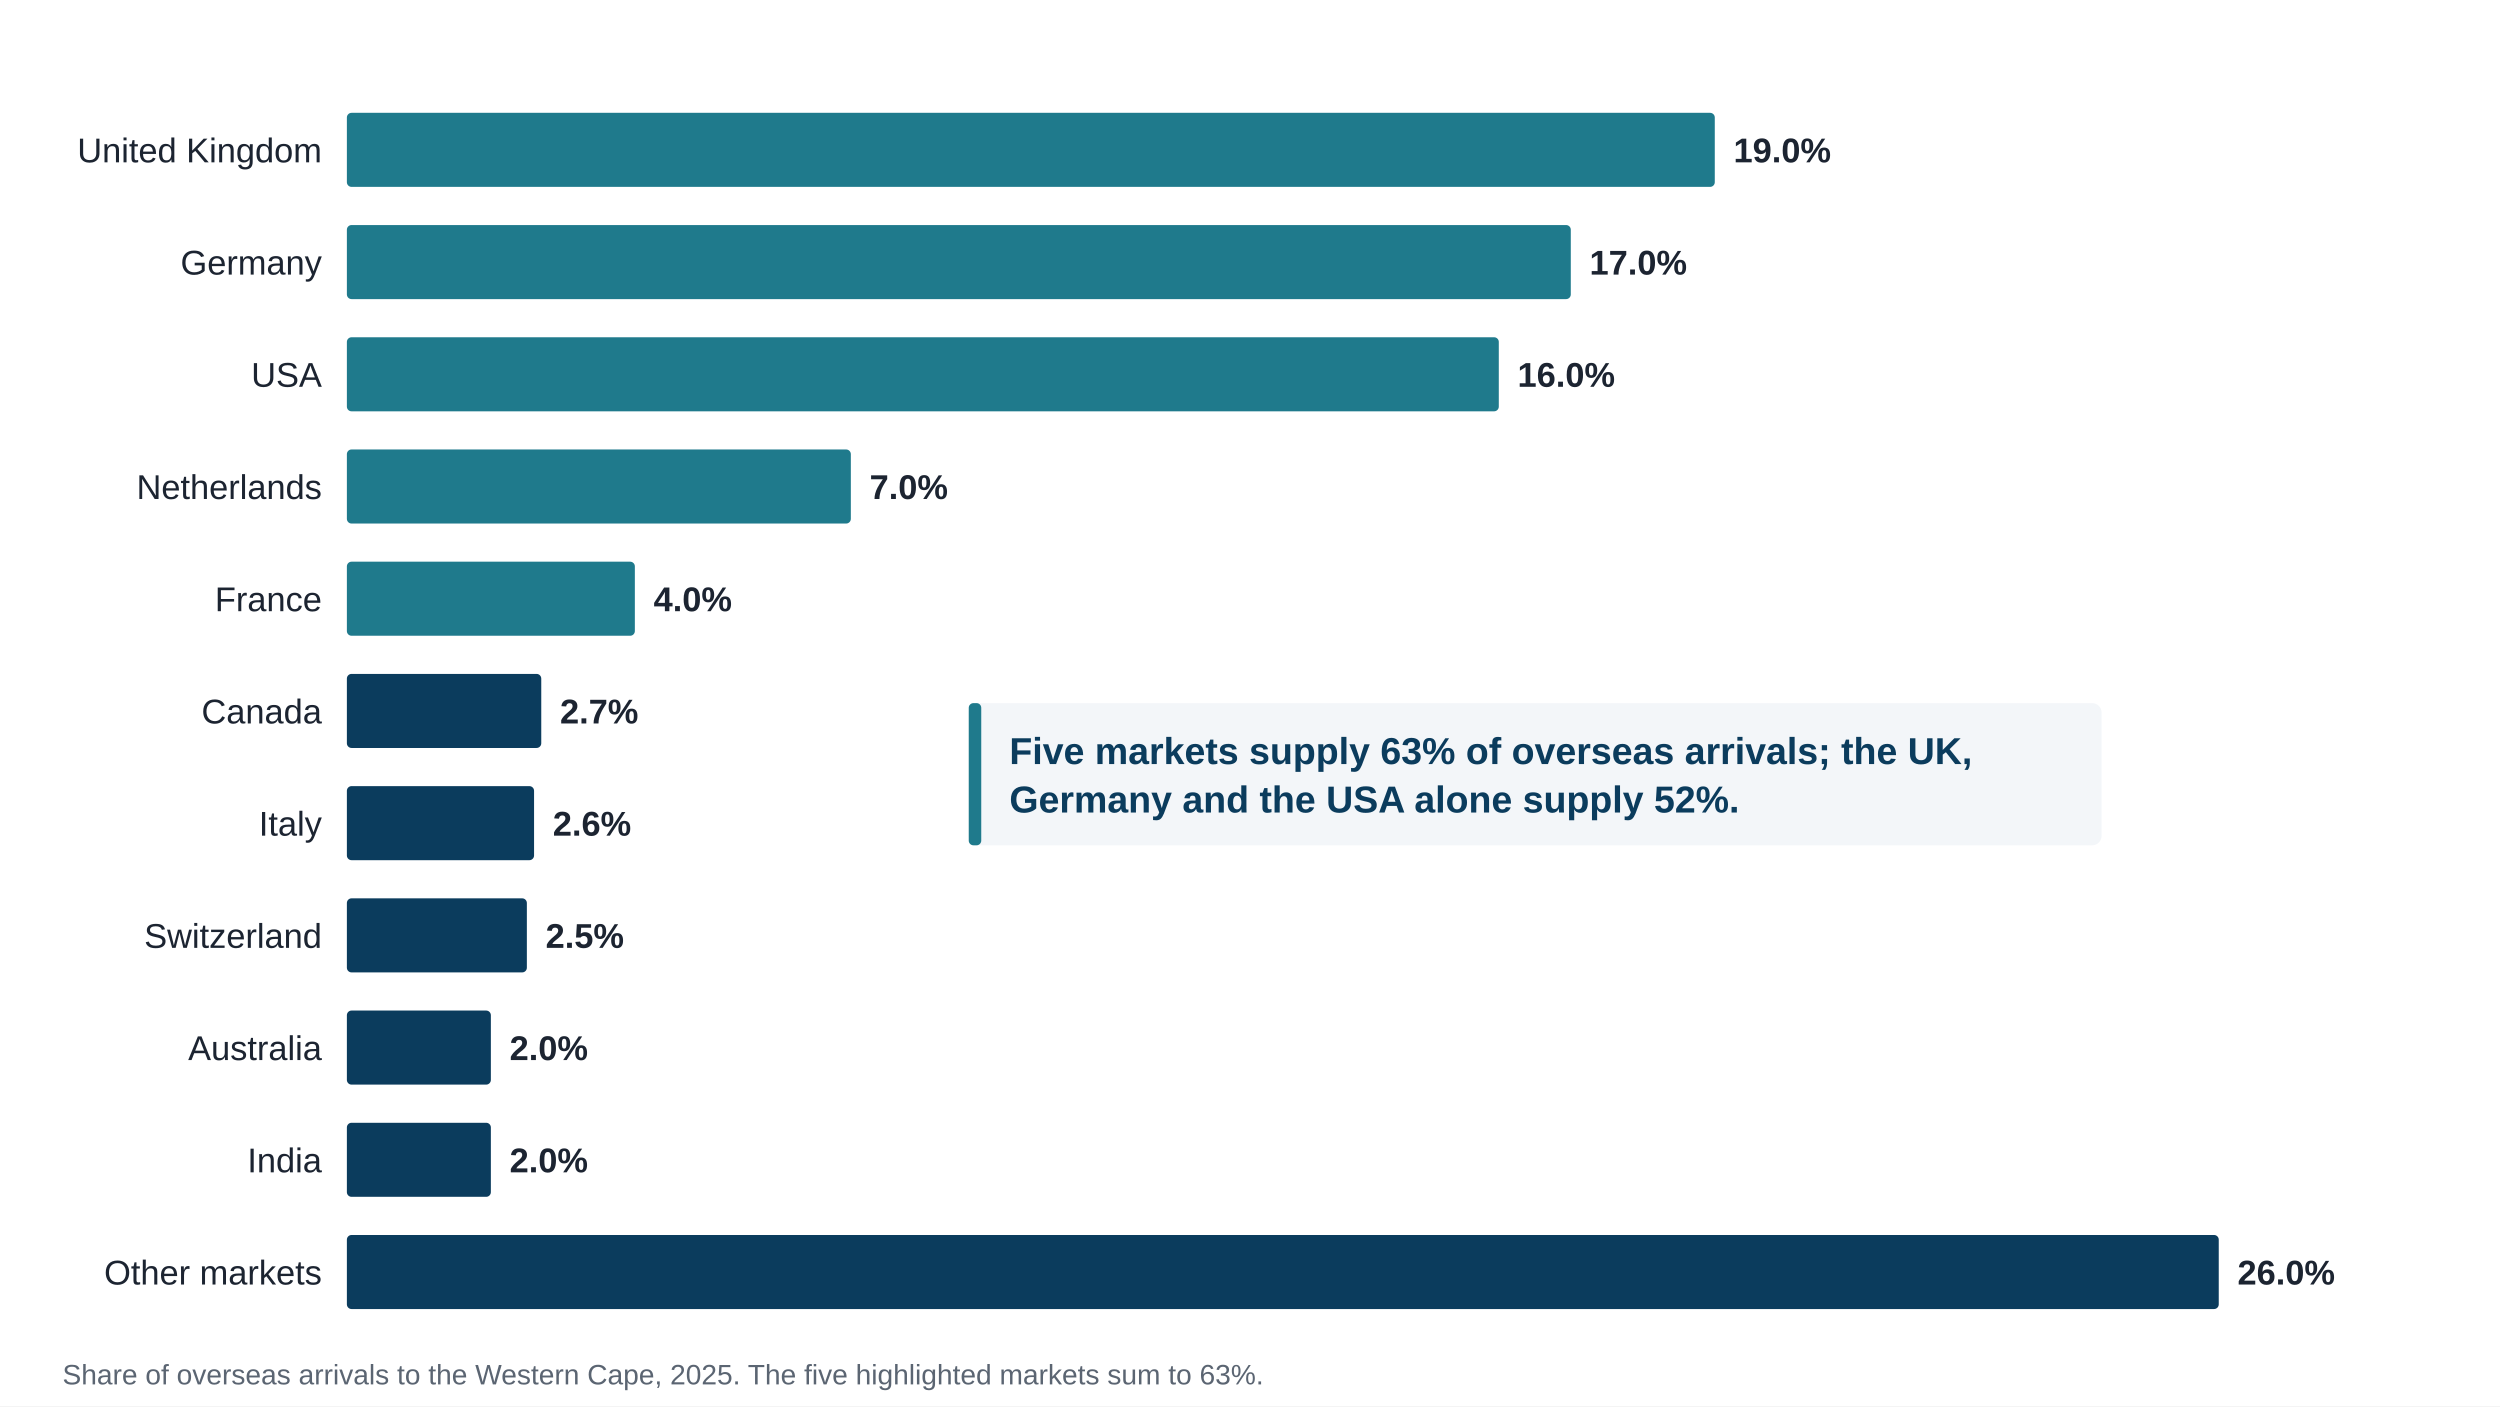
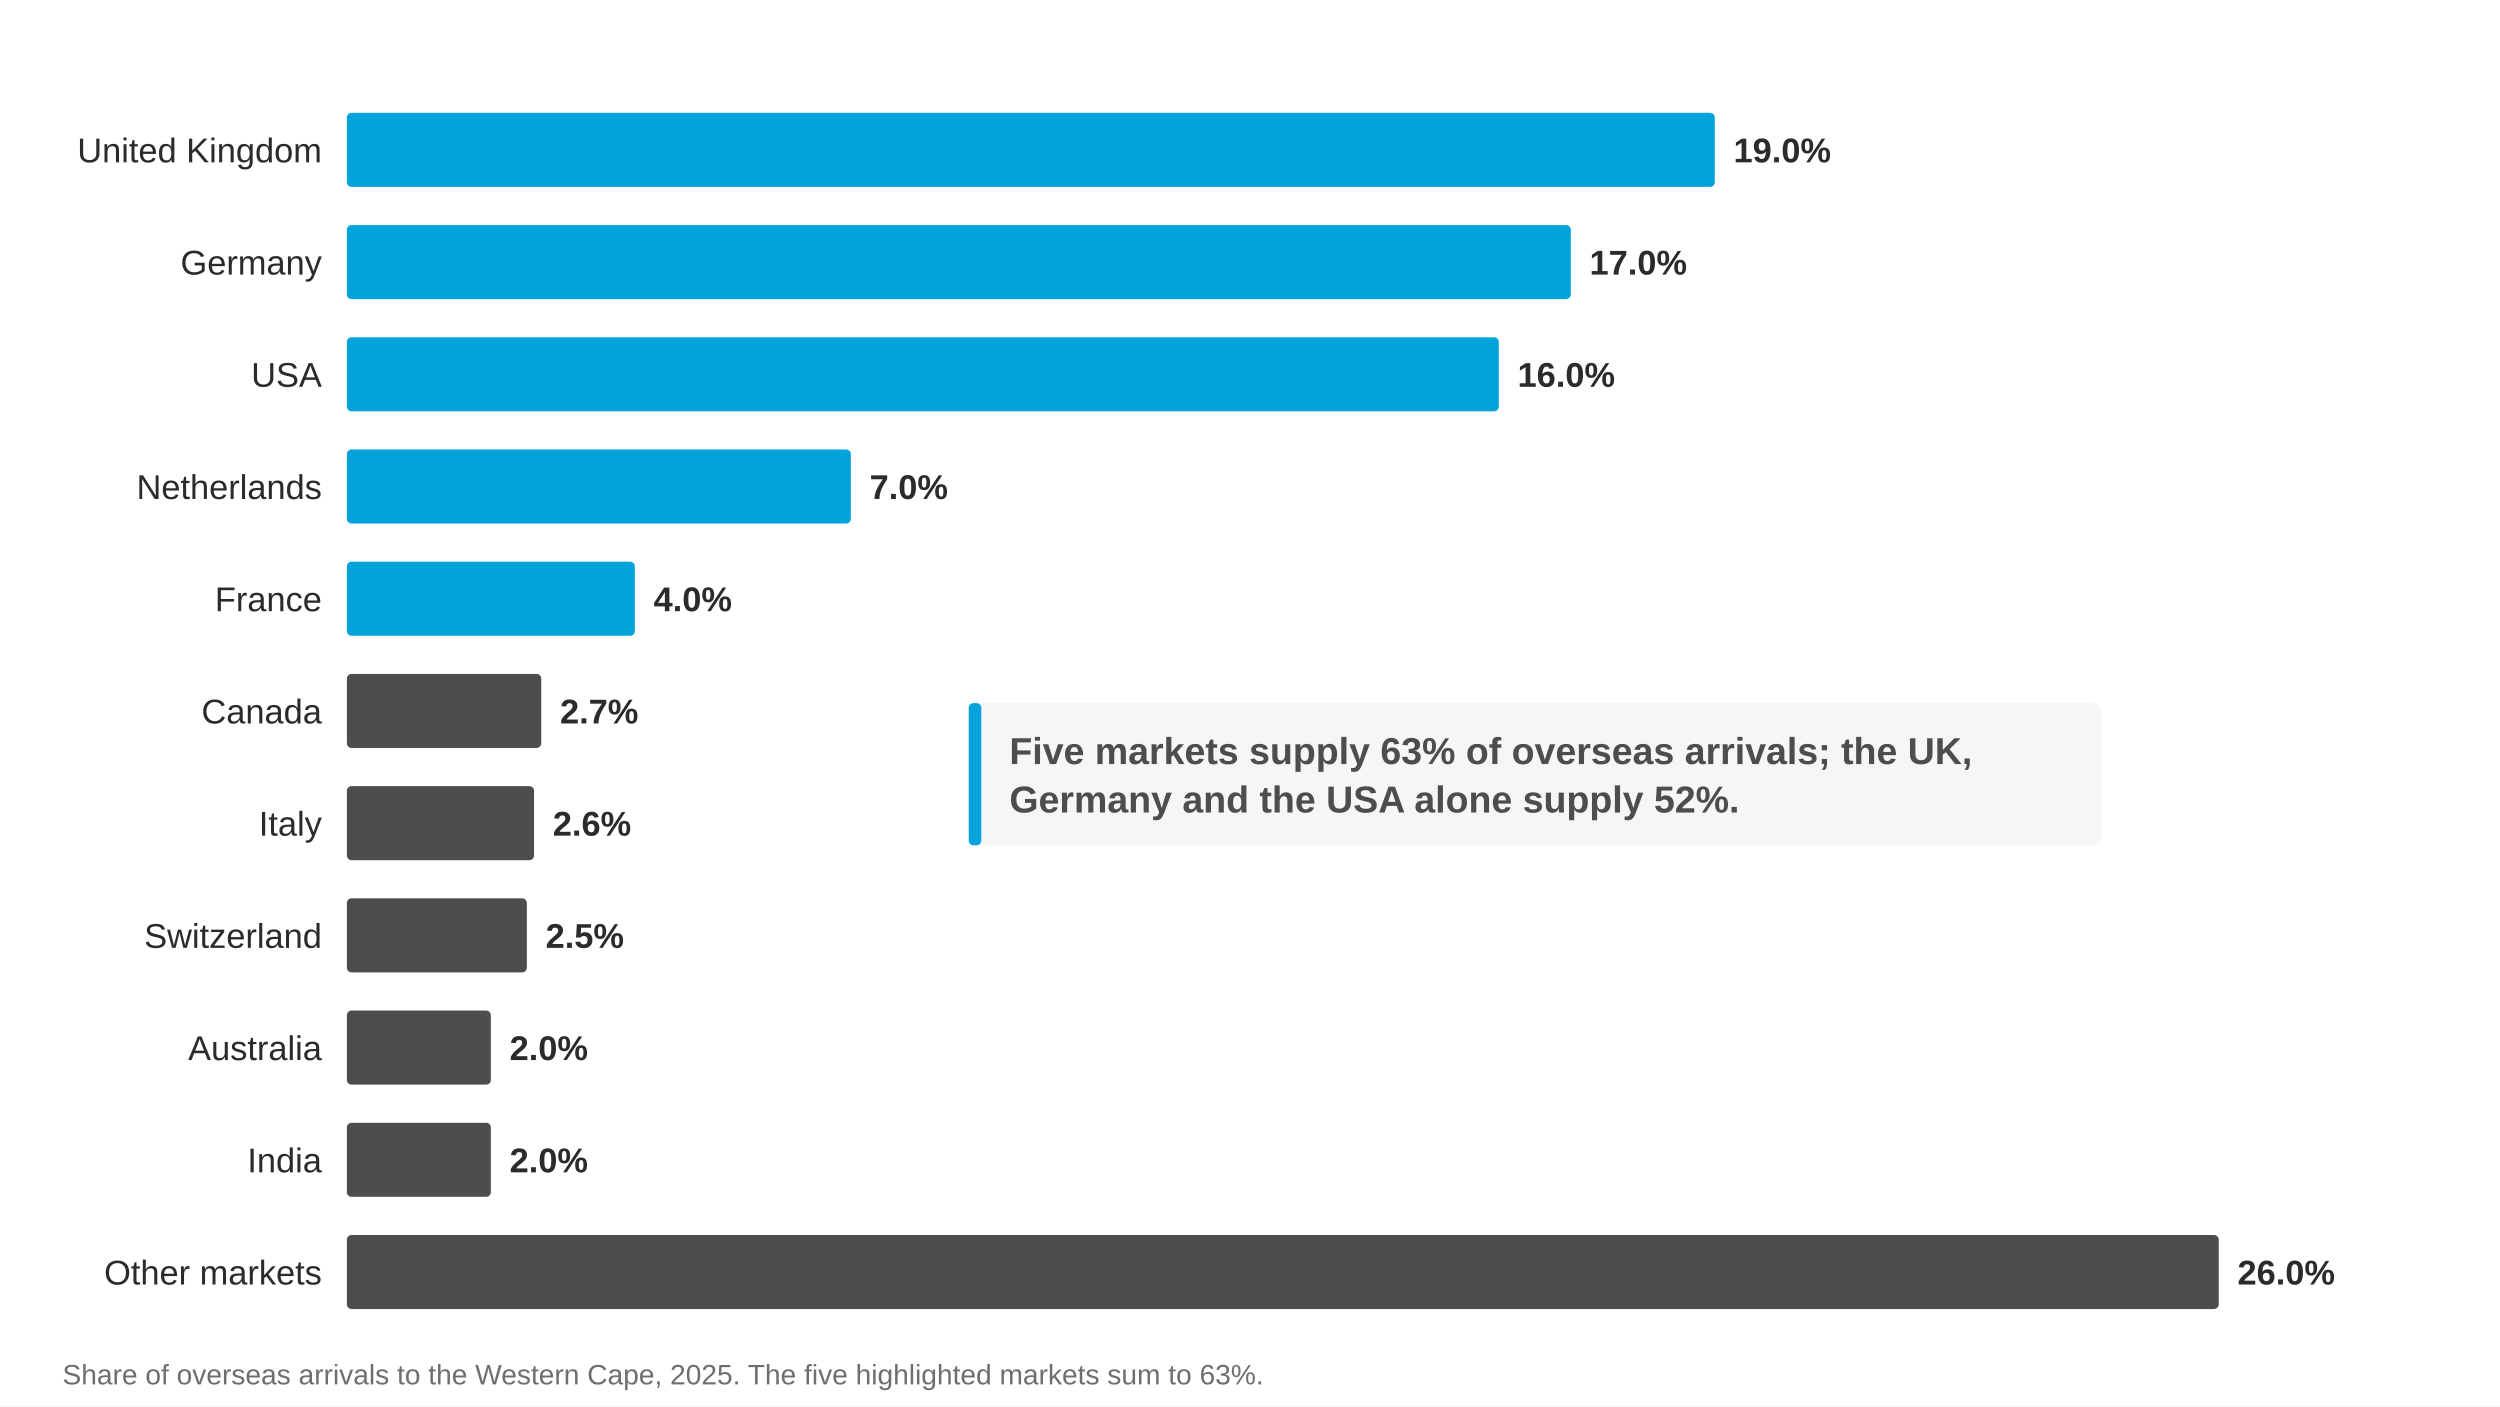
- <svg xmlns="http://www.w3.org/2000/svg" viewBox="0 0 1600 900" width="1600" height="900" font-family="Raleway, Arial, sans-serif">
+ <svg xmlns="http://www.w3.org/2000/svg" viewBox="0 0 1600 900" width="1600" height="900" font-family="Arial, Helvetica, sans-serif">
  <rect width="1600" height="900" fill="#ffffff" />
-   <text x="206" y="103.909" text-anchor="end" font-size="22" fill="#1C2431">United Kingdom</text>
-   <rect x="222" y="72.209" width="875.462" height="47.4" fill="#1F7A8C" rx="3" />
-   <text x="1109.462" y="103.909" font-size="22" font-weight="700" fill="#1C2431">19.0%</text>
-   <text x="206" y="175.727" text-anchor="end" font-size="22" fill="#1C2431">Germany</text>
-   <rect x="222" y="144.027" width="783.308" height="47.4" fill="#1F7A8C" rx="3" />
-   <text x="1017.308" y="175.727" font-size="22" font-weight="700" fill="#1C2431">17.0%</text>
-   <text x="206" y="247.545" text-anchor="end" font-size="22" fill="#1C2431">USA</text>
-   <rect x="222" y="215.845" width="737.231" height="47.4" fill="#1F7A8C" rx="3" />
-   <text x="971.231" y="247.545" font-size="22" font-weight="700" fill="#1C2431">16.0%</text>
-   <text x="206" y="319.364" text-anchor="end" font-size="22" fill="#1C2431">Netherlands</text>
-   <rect x="222" y="287.664" width="322.538" height="47.4" fill="#1F7A8C" rx="3" />
-   <text x="556.538" y="319.364" font-size="22" font-weight="700" fill="#1C2431">7.0%</text>
-   <text x="206" y="391.182" text-anchor="end" font-size="22" fill="#1C2431">France</text>
-   <rect x="222" y="359.482" width="184.308" height="47.4" fill="#1F7A8C" rx="3" />
-   <text x="418.308" y="391.182" font-size="22" font-weight="700" fill="#1C2431">4.0%</text>
-   <text x="206" y="463" text-anchor="end" font-size="22" fill="#1C2431">Canada</text>
-   <rect x="222" y="431.3" width="124.408" height="47.4" fill="#0B3C5D" rx="3" />
-   <text x="358.408" y="463" font-size="22" font-weight="700" fill="#1C2431">2.7%</text>
-   <text x="206" y="534.818" text-anchor="end" font-size="22" fill="#1C2431">Italy</text>
-   <rect x="222" y="503.118" width="119.8" height="47.4" fill="#0B3C5D" rx="3" />
-   <text x="353.8" y="534.818" font-size="22" font-weight="700" fill="#1C2431">2.6%</text>
-   <text x="206" y="606.636" text-anchor="end" font-size="22" fill="#1C2431">Switzerland</text>
-   <rect x="222" y="574.936" width="115.192" height="47.4" fill="#0B3C5D" rx="3" />
-   <text x="349.192" y="606.636" font-size="22" font-weight="700" fill="#1C2431">2.5%</text>
-   <text x="206" y="678.455" text-anchor="end" font-size="22" fill="#1C2431">Australia</text>
-   <rect x="222" y="646.755" width="92.154" height="47.4" fill="#0B3C5D" rx="3" />
-   <text x="326.154" y="678.455" font-size="22" font-weight="700" fill="#1C2431">2.0%</text>
-   <text x="206" y="750.273" text-anchor="end" font-size="22" fill="#1C2431">India</text>
-   <rect x="222" y="718.573" width="92.154" height="47.4" fill="#0B3C5D" rx="3" />
-   <text x="326.154" y="750.273" font-size="22" font-weight="700" fill="#1C2431">2.0%</text>
-   <text x="206" y="822.091" text-anchor="end" font-size="22" fill="#1C2431">Other markets</text>
-   <rect x="222" y="790.391" width="1198" height="47.4" fill="#0B3C5D" rx="3" />
-   <text x="1432" y="822.091" font-size="22" font-weight="700" fill="#1C2431">26.0%</text>
-   <text x="40" y="886" font-size="18" fill="#5B6572">Share of overseas arrivals to the Western Cape, 2025. The five highlighted markets sum to 63%.</text>
+   <text x="206" y="103.909" text-anchor="end" font-size="22" fill="#2B2B2D">United Kingdom</text>
+   <rect x="222" y="72.209" width="875.462" height="47.4" fill="#00A3DA" rx="3" />
+   <text x="1109.462" y="103.909" font-size="22" font-weight="700" fill="#2B2B2D">19.0%</text>
+   <text x="206" y="175.727" text-anchor="end" font-size="22" fill="#2B2B2D">Germany</text>
+   <rect x="222" y="144.027" width="783.308" height="47.4" fill="#00A3DA" rx="3" />
+   <text x="1017.308" y="175.727" font-size="22" font-weight="700" fill="#2B2B2D">17.0%</text>
+   <text x="206" y="247.545" text-anchor="end" font-size="22" fill="#2B2B2D">USA</text>
+   <rect x="222" y="215.845" width="737.231" height="47.4" fill="#00A3DA" rx="3" />
+   <text x="971.231" y="247.545" font-size="22" font-weight="700" fill="#2B2B2D">16.0%</text>
+   <text x="206" y="319.364" text-anchor="end" font-size="22" fill="#2B2B2D">Netherlands</text>
+   <rect x="222" y="287.664" width="322.538" height="47.4" fill="#00A3DA" rx="3" />
+   <text x="556.538" y="319.364" font-size="22" font-weight="700" fill="#2B2B2D">7.0%</text>
+   <text x="206" y="391.182" text-anchor="end" font-size="22" fill="#2B2B2D">France</text>
+   <rect x="222" y="359.482" width="184.308" height="47.4" fill="#00A3DA" rx="3" />
+   <text x="418.308" y="391.182" font-size="22" font-weight="700" fill="#2B2B2D">4.0%</text>
+   <text x="206" y="463" text-anchor="end" font-size="22" fill="#2B2B2D">Canada</text>
+   <rect x="222" y="431.3" width="124.408" height="47.4" fill="#4D4D4F" rx="3" />
+   <text x="358.408" y="463" font-size="22" font-weight="700" fill="#2B2B2D">2.7%</text>
+   <text x="206" y="534.818" text-anchor="end" font-size="22" fill="#2B2B2D">Italy</text>
+   <rect x="222" y="503.118" width="119.8" height="47.4" fill="#4D4D4F" rx="3" />
+   <text x="353.8" y="534.818" font-size="22" font-weight="700" fill="#2B2B2D">2.6%</text>
+   <text x="206" y="606.636" text-anchor="end" font-size="22" fill="#2B2B2D">Switzerland</text>
+   <rect x="222" y="574.936" width="115.192" height="47.4" fill="#4D4D4F" rx="3" />
+   <text x="349.192" y="606.636" font-size="22" font-weight="700" fill="#2B2B2D">2.5%</text>
+   <text x="206" y="678.455" text-anchor="end" font-size="22" fill="#2B2B2D">Australia</text>
+   <rect x="222" y="646.755" width="92.154" height="47.4" fill="#4D4D4F" rx="3" />
+   <text x="326.154" y="678.455" font-size="22" font-weight="700" fill="#2B2B2D">2.0%</text>
+   <text x="206" y="750.273" text-anchor="end" font-size="22" fill="#2B2B2D">India</text>
+   <rect x="222" y="718.573" width="92.154" height="47.4" fill="#4D4D4F" rx="3" />
+   <text x="326.154" y="750.273" font-size="22" font-weight="700" fill="#2B2B2D">2.0%</text>
+   <text x="206" y="822.091" text-anchor="end" font-size="22" fill="#2B2B2D">Other markets</text>
+   <rect x="222" y="790.391" width="1198" height="47.4" fill="#4D4D4F" rx="3" />
+   <text x="1432" y="822.091" font-size="22" font-weight="700" fill="#2B2B2D">26.0%</text>
+   <text x="40" y="886" font-size="18" fill="#6D6E71">Share of overseas arrivals to the Western Cape, 2025. The five highlighted markets sum to 63%.</text>
  <g class="callout">
-     <rect x="620" y="450" width="725" height="91" rx="6" fill="#F3F6F9" />
-     <rect x="620" y="450" width="8" height="91" rx="3" fill="#1F7A8C" />
-     <text x="646" y="489" font-size="24" font-weight="700" fill="#0B3C5D">Five markets supply 63% of overseas arrivals; the UK,</text>
-     <text x="646" y="520" font-size="24" font-weight="700" fill="#0B3C5D">Germany and the USA alone supply 52%.</text>
+     <rect x="620" y="450" width="725" height="91" rx="6" fill="#F5F6F7" />
+     <rect x="620" y="450" width="8" height="91" rx="3" fill="#00A3DA" />
+     <text x="646" y="489" font-size="24" font-weight="700" fill="#4D4D4F">Five markets supply 63% of overseas arrivals; the UK,</text>
+     <text x="646" y="520" font-size="24" font-weight="700" fill="#4D4D4F">Germany and the USA alone supply 52%.</text>
  </g>
</svg>
